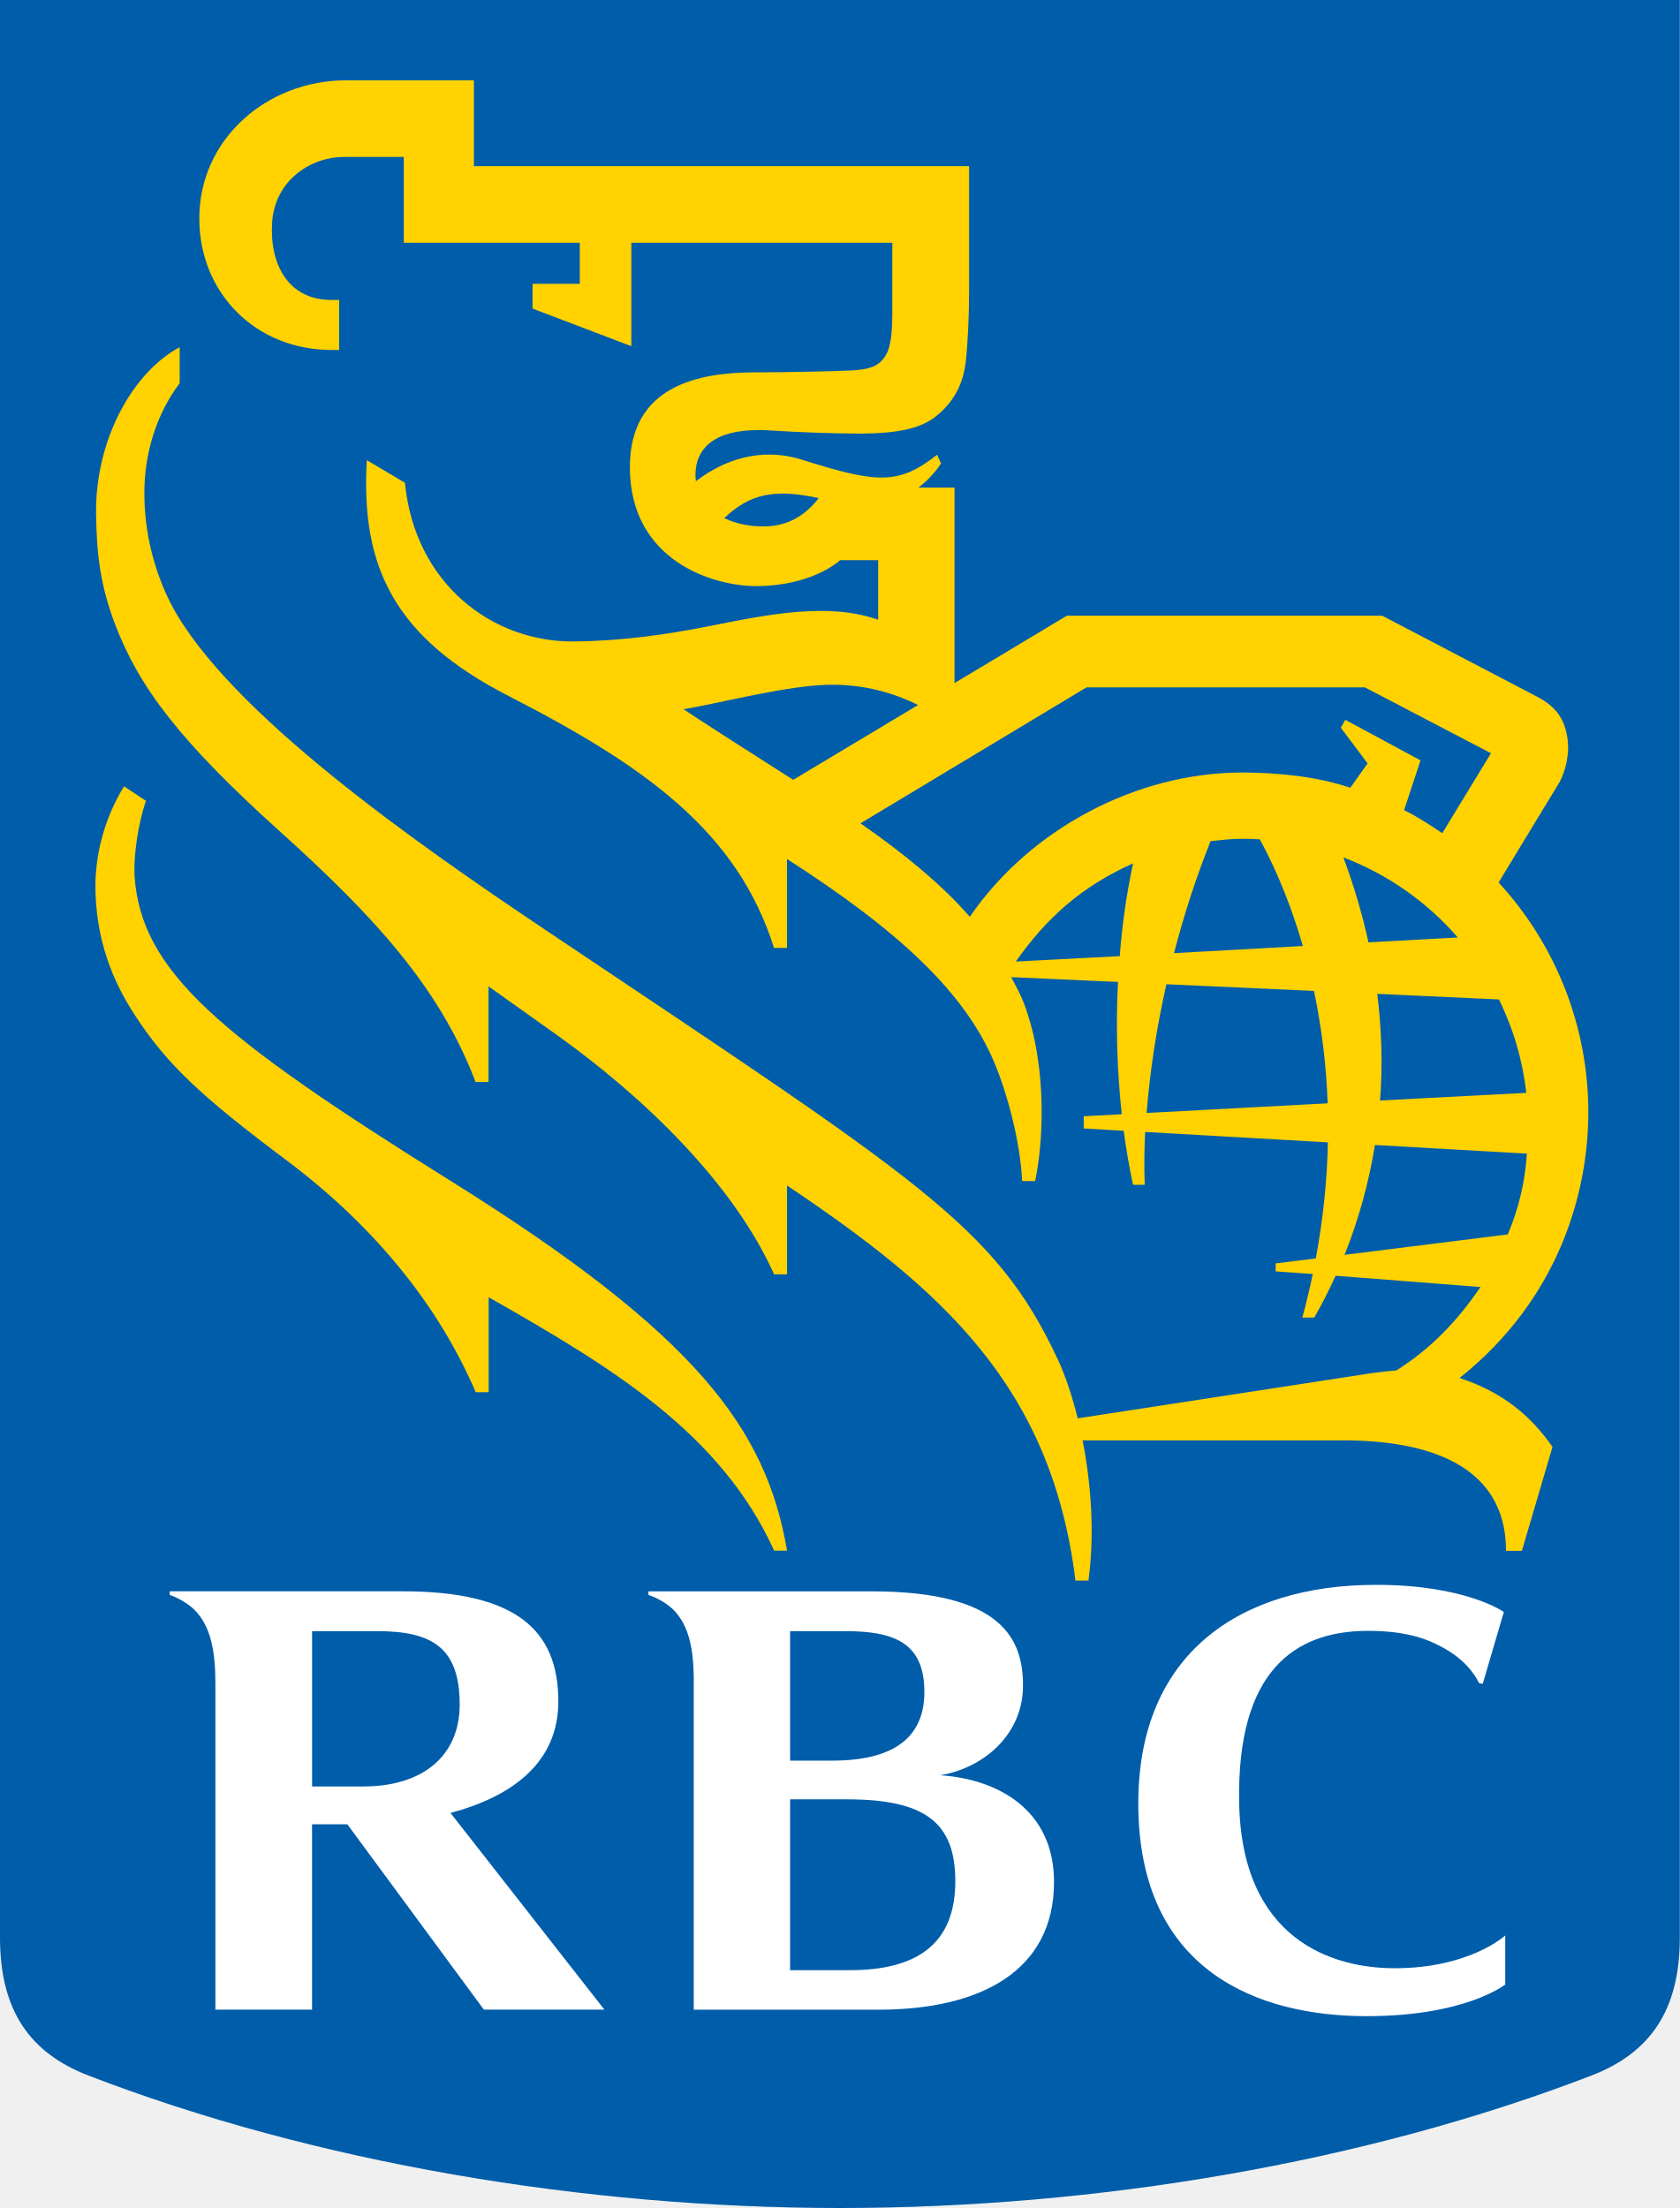
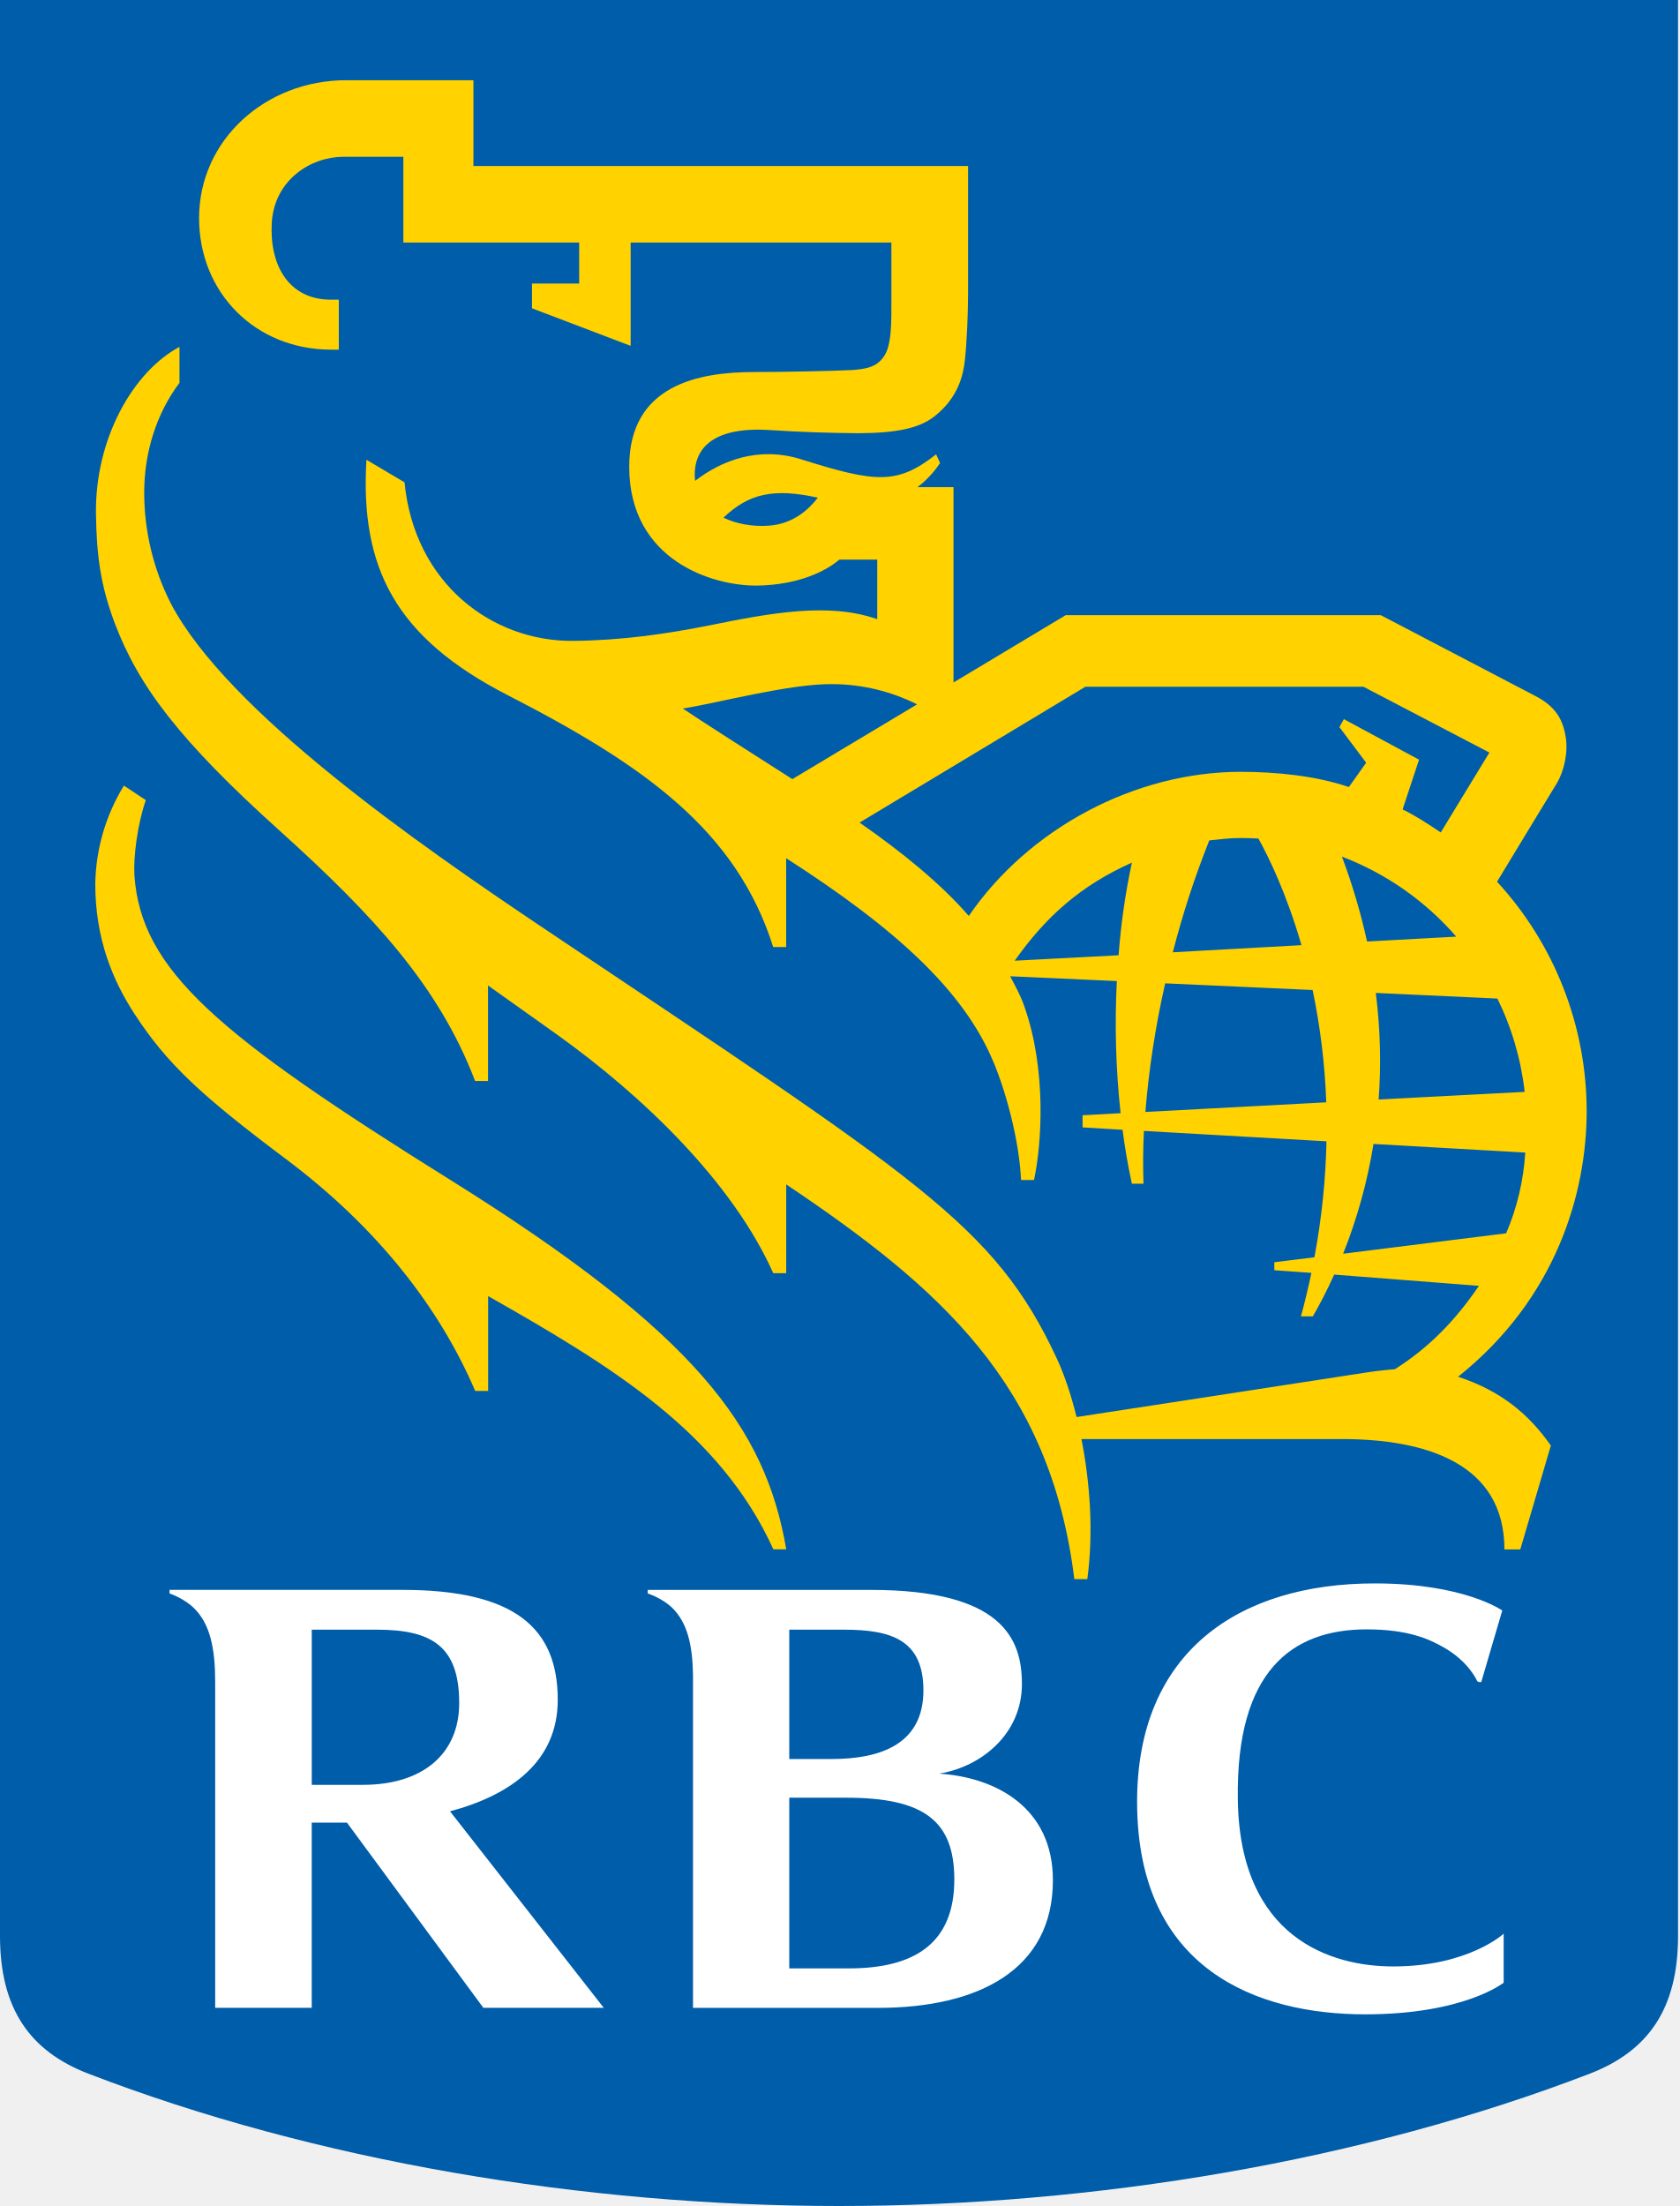
- <svg xmlns="http://www.w3.org/2000/svg" width="3953.9" height="5197.6" viewBox="0 0 39.539 51.976">
-   <path d="M39.539 45.611c0 1.717-.703 2.715-2.078 3.246-5.344 2.059-11.672 3.119-17.69 3.119-6.021 0-12.349-1.061-17.692-3.119C.704 48.326 0 47.328 0 45.611V0h39.539z" fill="#005daa" />
-   <path d="M10.604 27.796c-5.475-3.418-7.281-4.931-7.437-7.173-.026-.454.078-1.223.269-1.771l-.516-.342a4.558 4.558 0 0 0-.675 2.316c0 1.296.413 2.276.922 3.059.769 1.184 1.578 1.929 3.572 3.425 2.148 1.611 3.614 3.492 4.458 5.462h.305v-2.235c2.901 1.648 5.461 3.196 6.72 5.966h.304c-.493-2.87-2.117-5.083-7.922-8.707M35.822 36.507h-.374c0-2.042-1.873-2.601-3.834-2.601h-6.132c.198 1.008.289 2.187.138 3.301h-.306c-.567-4.592-3.161-6.864-6.789-9.301v2.092h-.305c-.965-2.158-3.082-4.18-5.086-5.616l-1.635-1.163v2.251h-.305c-.85-2.234-2.393-3.901-4.594-5.888-2.379-2.14-3.336-3.421-3.894-4.894-.338-.892-.432-1.613-.445-2.592-.021-1.751.866-3.333 1.968-3.923v.848c-.546.723-.829 1.642-.831 2.573a5.753 5.753 0 0 0 .631 2.631c1.339 2.548 5.849 5.676 8.711 7.599 8.905 5.972 10.683 7.014 12.161 10.183.165.353.329.827.466 1.38 1.286-.199 5.953-.911 6.812-1.047.167-.027.51-.068.688-.08.805-.508 1.431-1.156 1.98-1.964l-3.41-.265c-.177.391-.35.721-.503.984h-.28c.094-.346.175-.688.246-1.025l-.874-.062v-.188l.945-.117c.18-.965.267-1.879.284-2.732l-4.301-.245a14.5 14.5 0 0 0-.01 1.244h-.274c-.094-.43-.166-.856-.22-1.271l-.942-.056v-.286l.896-.049a19.627 19.627 0 0 1-.089-3.113l-2.513-.113c.117.222.24.443.326.688.544 1.517.414 3.293.236 4.112h-.305c-.045-.946-.362-2.107-.665-2.813-.695-1.639-2.254-3.089-4.87-4.769v2.094h-.305c-.869-2.75-3.035-4.281-6.254-5.934-2.656-1.363-3.481-3.006-3.331-5.548l.898.532c.229 2.376 2.055 3.75 3.968 3.736 1.126-.01 2.181-.16 3.199-.362 1.472-.299 2.834-.55 3.971-.149v-1.403h-.894c-.32.275-.968.594-1.921.611-1.047.018-3.029-.585-3.029-2.8 0-1.924 1.627-2.232 2.952-2.232.712 0 1.892-.025 2.292-.046.295-.02.517-.064.662-.208.15-.147.195-.299.229-.496.042-.239.042-.482.042-.895V5.714H14.86v2.435l-2.325-.885v-.583h1.112v-.967H9.504v-2.02H8.092c-.754 0-1.625.53-1.688 1.555-.057.983.385 1.812 1.398 1.812h.181v1.177h-.181c-1.775 0-3.111-1.332-3.111-3.1 0-1.844 1.569-3.248 3.468-3.248h2.996v2.021H22.81v2.987c0 .504-.029 1.179-.077 1.605-.036.312-.145.871-.733 1.321-.357.27-.893.379-1.761.383a36.174 36.174 0 0 1-2.101-.074c-1.328-.085-1.706.429-1.76.905-.011.1-.011.197.002.29.622-.48 1.502-.821 2.5-.505 1.758.553 2.261.601 3.177-.118l.093.205c-.1.153-.275.373-.532.568h.849v4.602l2.644-1.586h7.424l3.651 1.909c.456.24.635.53.705.955.061.355-.033.805-.206 1.093-.109.18-.962 1.577-1.411 2.323a7.988 7.988 0 0 1 2.112 5.402c0 1.928-.713 4.414-3.03 6.262 1.02.334 1.673.89 2.186 1.621zM19.271 11.726c-1.043-.229-1.625-.1-2.224.471.294.14.661.216 1.066.189.587-.042.949-.392 1.158-.66m-.601 6.631l2.938-1.761a4.476 4.476 0 0 0-1.972-.477c-1.013-.018-2.722.446-3.547.575.369.251 1.679 1.089 2.581 1.663m13.113.187l.407-.574-.63-.839.105-.187 1.771.955-.387 1.172c.287.138.55.31.899.542l1.146-1.882-2.967-1.55h-6.553l-5.32 3.2c.998.694 1.92 1.444 2.573 2.2 1.424-2.075 3.929-3.396 6.41-3.396.811.001 1.755.088 2.546.359m-.533 7.428a15.572 15.572 0 0 0-.322-2.646l-3.473-.157a21.527 21.527 0 0 0-.467 3.03zm1.168-2.577c.111.897.125 1.736.066 2.511l3.441-.18a6.692 6.692 0 0 0-.643-2.199zm-1.752-1.126c-.36-1.243-.789-2.106-1.015-2.512a7.029 7.029 0 0 0-.436-.012c-.243 0-.486.031-.721.056-.347.869-.63 1.746-.86 2.636zm.954-2.086c.257.691.45 1.357.591 2l2.102-.115a6.76 6.76 0 0 0-2.693-1.885m3.869 8.875a5.738 5.738 0 0 0 .45-1.902l-3.576-.203a12.249 12.249 0 0 1-.715 2.586zm-8.819-8.734c-1.197.536-2.023 1.265-2.761 2.311l2.448-.128a16.03 16.03 0 0 1 .313-2.183" fill="#ffd200" />
-   <path d="M22.129 41.789c.998-.162 1.95-.938 1.95-2.111 0-1.057-.45-2.218-3.562-2.218h-5.254v.085c.159.049.412.178.577.338.356.351.475.87.489 1.562v7.863h4.353c2.394 0 4.127-.911 4.127-3.006.001-1.701-1.324-2.424-2.68-2.513m-2.24-3.392c1.114 0 1.869.243 1.869 1.431 0 1.268-1.011 1.617-2.166 1.617h-.995v-3.048zm.113 7.981h-1.405v-4.022h1.341c1.842 0 2.548.551 2.548 1.93-.001 1.491-.924 2.092-2.484 2.092M11.389 47.306h2.837l-3.622-4.629c1.451-.389 2.538-1.184 2.538-2.627 0-1.693-1.015-2.591-3.665-2.591H3.995v.085c.203.07.428.201.577.346.383.379.498.957.498 1.737v7.679h2.275v-4.363h.83zm-4.043-8.909h1.531c1.277 0 1.943.374 1.943 1.728 0 1.21-.87 1.928-2.269 1.928H7.346zM34.01 38.81c.607.342.793.795.798.799.028.033.094.022.094.022l.495-1.685s-.889-.639-3.005-.639c-3.202 0-5.599 1.613-5.599 5.143 0 3.977 2.855 5.01 5.374 5.01 2.341 0 3.263-.746 3.263-.746V45.56s-.829.772-2.604.772c-1.463 0-3.617-.67-3.66-3.938-.044-3.021 1.273-4.004 3.035-4.004.984 0 1.475.231 1.809.42" fill="#fff" />
+ <svg xmlns="http://www.w3.org/2000/svg" width="99" height="130" viewBox="0 0 99 130" fill="none">
+   <g clip-path="url(#clip0)">
+     <path d="M98.893 114.08C98.893 118.375 97.135 120.871 93.696 122.199C80.329 127.349 64.502 130 49.45 130C34.391 130 18.564 127.346 5.2 122.199C1.761 120.871 0 118.375 0 114.08V0H98.893V114.08Z" fill="#005DAA" />
+     <path d="M26.522 69.522C12.828 60.973 8.311 57.189 7.921 51.581C7.856 50.446 8.116 48.522 8.594 47.152L7.303 46.296C6.23 48.041 5.647 50.042 5.615 52.089C5.615 55.331 6.648 57.782 7.921 59.74C9.844 62.701 11.868 64.565 16.855 68.306C22.228 72.336 25.894 77.04 28.005 81.968H28.768V76.378C36.024 80.5 42.427 84.371 45.576 91.3H46.336C45.103 84.121 41.041 78.586 26.522 69.522V69.522ZM89.596 91.31H88.661C88.661 86.202 83.976 84.804 79.071 84.804H63.734C64.23 87.325 64.457 90.274 64.079 93.06H63.314C61.896 81.575 55.408 75.892 46.334 69.797V75.03H45.571C43.157 69.632 37.862 64.575 32.85 60.983L28.761 58.074V63.704H27.998C25.872 58.117 22.013 53.947 16.508 48.978C10.557 43.625 8.164 40.421 6.768 36.737C5.923 34.506 5.688 32.703 5.655 30.254C5.602 25.874 7.821 21.918 10.577 20.442V22.563C9.212 24.371 8.504 26.67 8.499 28.998C8.494 31.286 9.035 33.542 10.077 35.579C13.426 41.952 24.706 49.776 31.865 54.585C54.137 69.522 58.584 72.128 62.281 80.054C62.694 80.937 63.104 82.123 63.447 83.506C66.663 83.008 78.336 81.228 80.484 80.887C80.902 80.82 81.76 80.717 82.205 80.687C84.219 79.417 85.784 77.796 87.158 75.775L78.629 75.112C78.186 76.09 77.753 76.915 77.371 77.573H76.67C76.905 76.708 77.108 75.853 77.285 75.01L75.1 74.855V74.384L77.463 74.092C77.913 71.678 78.131 69.392 78.173 67.258L67.416 66.646C67.363 67.682 67.355 68.72 67.391 69.757H66.706C66.471 68.682 66.29 67.616 66.155 66.578L63.799 66.438V65.723L66.04 65.6C65.76 63.015 65.686 60.411 65.818 57.814L59.532 57.532C59.825 58.087 60.133 58.64 60.348 59.252C61.708 63.047 61.383 67.489 60.938 69.537H60.175C60.063 67.171 59.27 64.267 58.512 62.501C56.774 58.402 52.874 54.775 46.331 50.573V55.811H45.568C43.395 48.933 37.977 45.103 29.926 40.969C23.283 37.56 21.22 33.45 21.595 27.093L23.841 28.423C24.414 34.366 28.981 37.802 33.766 37.767C36.582 37.742 39.221 37.367 41.767 36.862C45.448 36.114 48.855 35.486 51.699 36.489V32.98H49.463C48.662 33.668 47.042 34.466 44.658 34.508C42.039 34.553 37.082 33.045 37.082 27.505C37.082 22.693 41.151 21.923 44.465 21.923C46.246 21.923 49.198 21.86 50.198 21.808C50.936 21.758 51.491 21.648 51.854 21.287C52.229 20.92 52.342 20.54 52.427 20.047C52.532 19.449 52.532 18.841 52.532 17.808V14.292H37.167V20.382L31.352 18.168V16.71H34.133V14.292H23.771V9.239H20.239C18.353 9.239 16.175 10.565 16.017 13.129C15.875 15.587 16.98 17.661 19.514 17.661H19.967V20.605H19.514C15.074 20.605 11.733 17.273 11.733 12.851C11.733 8.239 15.657 4.727 20.407 4.727H27.9V9.782H57.051V17.253C57.051 18.514 56.979 20.202 56.859 21.267C56.769 22.048 56.496 23.446 55.025 24.571C54.132 25.247 52.792 25.519 50.621 25.529C48.868 25.518 47.115 25.457 45.366 25.344C42.044 25.132 41.099 26.417 40.964 27.608C40.936 27.858 40.936 28.101 40.969 28.333C42.525 27.133 44.725 26.28 47.222 27.07C51.619 28.453 52.877 28.573 55.168 26.775L55.4 27.288C55.15 27.67 54.713 28.221 54.07 28.708H56.193V40.219L62.806 36.252H81.375L90.507 41.026C91.647 41.627 92.095 42.352 92.27 43.415C92.422 44.303 92.187 45.428 91.755 46.149C91.482 46.599 89.349 50.093 88.226 51.959C91.617 55.642 93.502 60.464 93.508 65.47C93.508 70.292 91.725 76.51 85.93 81.132C88.481 81.968 90.114 83.359 91.397 85.187L89.596 91.31ZM48.2 29.328C45.591 28.756 44.135 29.078 42.637 30.507C43.372 30.857 44.29 31.047 45.303 30.979C46.772 30.874 47.677 29.999 48.2 29.328ZM46.696 45.914L54.045 41.509C52.514 40.739 50.826 40.331 49.112 40.316C46.579 40.271 42.304 41.432 40.241 41.754C41.164 42.382 44.44 44.478 46.696 45.914V45.914ZM79.494 46.381L80.512 44.946L78.936 42.847L79.199 42.38L83.629 44.768L82.66 47.7C83.378 48.045 84.036 48.475 84.909 49.055L87.775 44.348L80.355 40.471H63.964L50.658 48.475C53.154 50.211 55.461 52.087 57.094 53.977C60.655 48.788 66.921 45.483 73.126 45.483C75.155 45.486 77.516 45.704 79.494 46.381V46.381ZM78.161 64.96C78.082 62.735 77.813 60.521 77.356 58.342L68.669 57.949C68.1 60.444 67.71 62.977 67.501 65.528L78.161 64.96ZM81.082 58.514C81.36 60.758 81.395 62.856 81.247 64.795L89.854 64.345C89.638 62.432 89.094 60.572 88.246 58.845L81.082 58.514ZM76.7 55.698C75.8 52.589 74.727 50.431 74.162 49.415C73.799 49.394 73.435 49.384 73.071 49.385C72.463 49.385 71.856 49.463 71.268 49.525C70.4 51.699 69.692 53.892 69.117 56.118L76.7 55.698ZM79.086 50.481C79.729 52.209 80.212 53.875 80.565 55.483L85.822 55.196C83.999 53.094 81.685 51.474 79.086 50.481V50.481ZM88.763 72.678C89.408 71.169 89.788 69.56 89.889 67.921L80.945 67.414C80.587 69.629 79.988 71.798 79.156 73.882L88.763 72.678ZM66.706 50.834C63.712 52.174 61.646 53.997 59.8 56.614L65.923 56.294C66.058 54.458 66.32 52.633 66.706 50.834" fill="#FFD200" />
+     <path d="M55.348 104.521C57.844 104.116 60.225 102.175 60.225 99.241C60.225 96.597 59.1 93.693 51.316 93.693H38.175V93.906C38.573 94.028 39.205 94.351 39.618 94.751C40.508 95.629 40.806 96.927 40.841 98.658V118.325H51.729C57.717 118.325 62.051 116.046 62.051 110.806C62.053 106.552 58.739 104.743 55.348 104.521V104.521ZM49.745 96.037C52.532 96.037 54.42 96.645 54.42 99.616C54.42 102.787 51.891 103.66 49.002 103.66H46.514V96.037H49.745ZM50.028 115.998H46.514V105.939H49.868C54.475 105.939 56.241 107.317 56.241 110.766C56.238 114.495 53.93 115.998 50.028 115.998ZM28.485 118.32H35.581L26.522 106.742C30.151 105.769 32.87 103.78 32.87 100.171C32.87 95.937 30.331 93.691 23.703 93.691H9.992V93.903C10.5 94.078 11.062 94.406 11.435 94.769C12.393 95.717 12.681 97.162 12.681 99.113V118.32H18.371V107.407H20.447L28.485 118.32ZM18.373 96.037H22.203C25.396 96.037 27.062 96.972 27.062 100.359C27.062 103.385 24.886 105.181 21.387 105.181H18.373V96.037ZM85.064 97.07C86.582 97.925 87.047 99.058 87.06 99.068C87.13 99.151 87.295 99.123 87.295 99.123L88.533 94.909C88.533 94.909 86.31 93.311 81.017 93.311C73.008 93.311 67.013 97.345 67.013 106.174C67.013 116.121 74.154 118.705 80.454 118.705C86.31 118.705 88.616 116.839 88.616 116.839V113.953C88.616 113.953 86.542 115.883 82.103 115.883C78.444 115.883 73.056 114.208 72.948 106.034C72.838 98.478 76.132 96.019 80.54 96.019C83.001 96.019 84.229 96.597 85.064 97.07" fill="white" />
+   </g>
+   <defs>
+     <clipPath id="clip0">
+       <rect width="98.893" height="130" fill="white" />
+     </clipPath>
+   </defs>
</svg>
